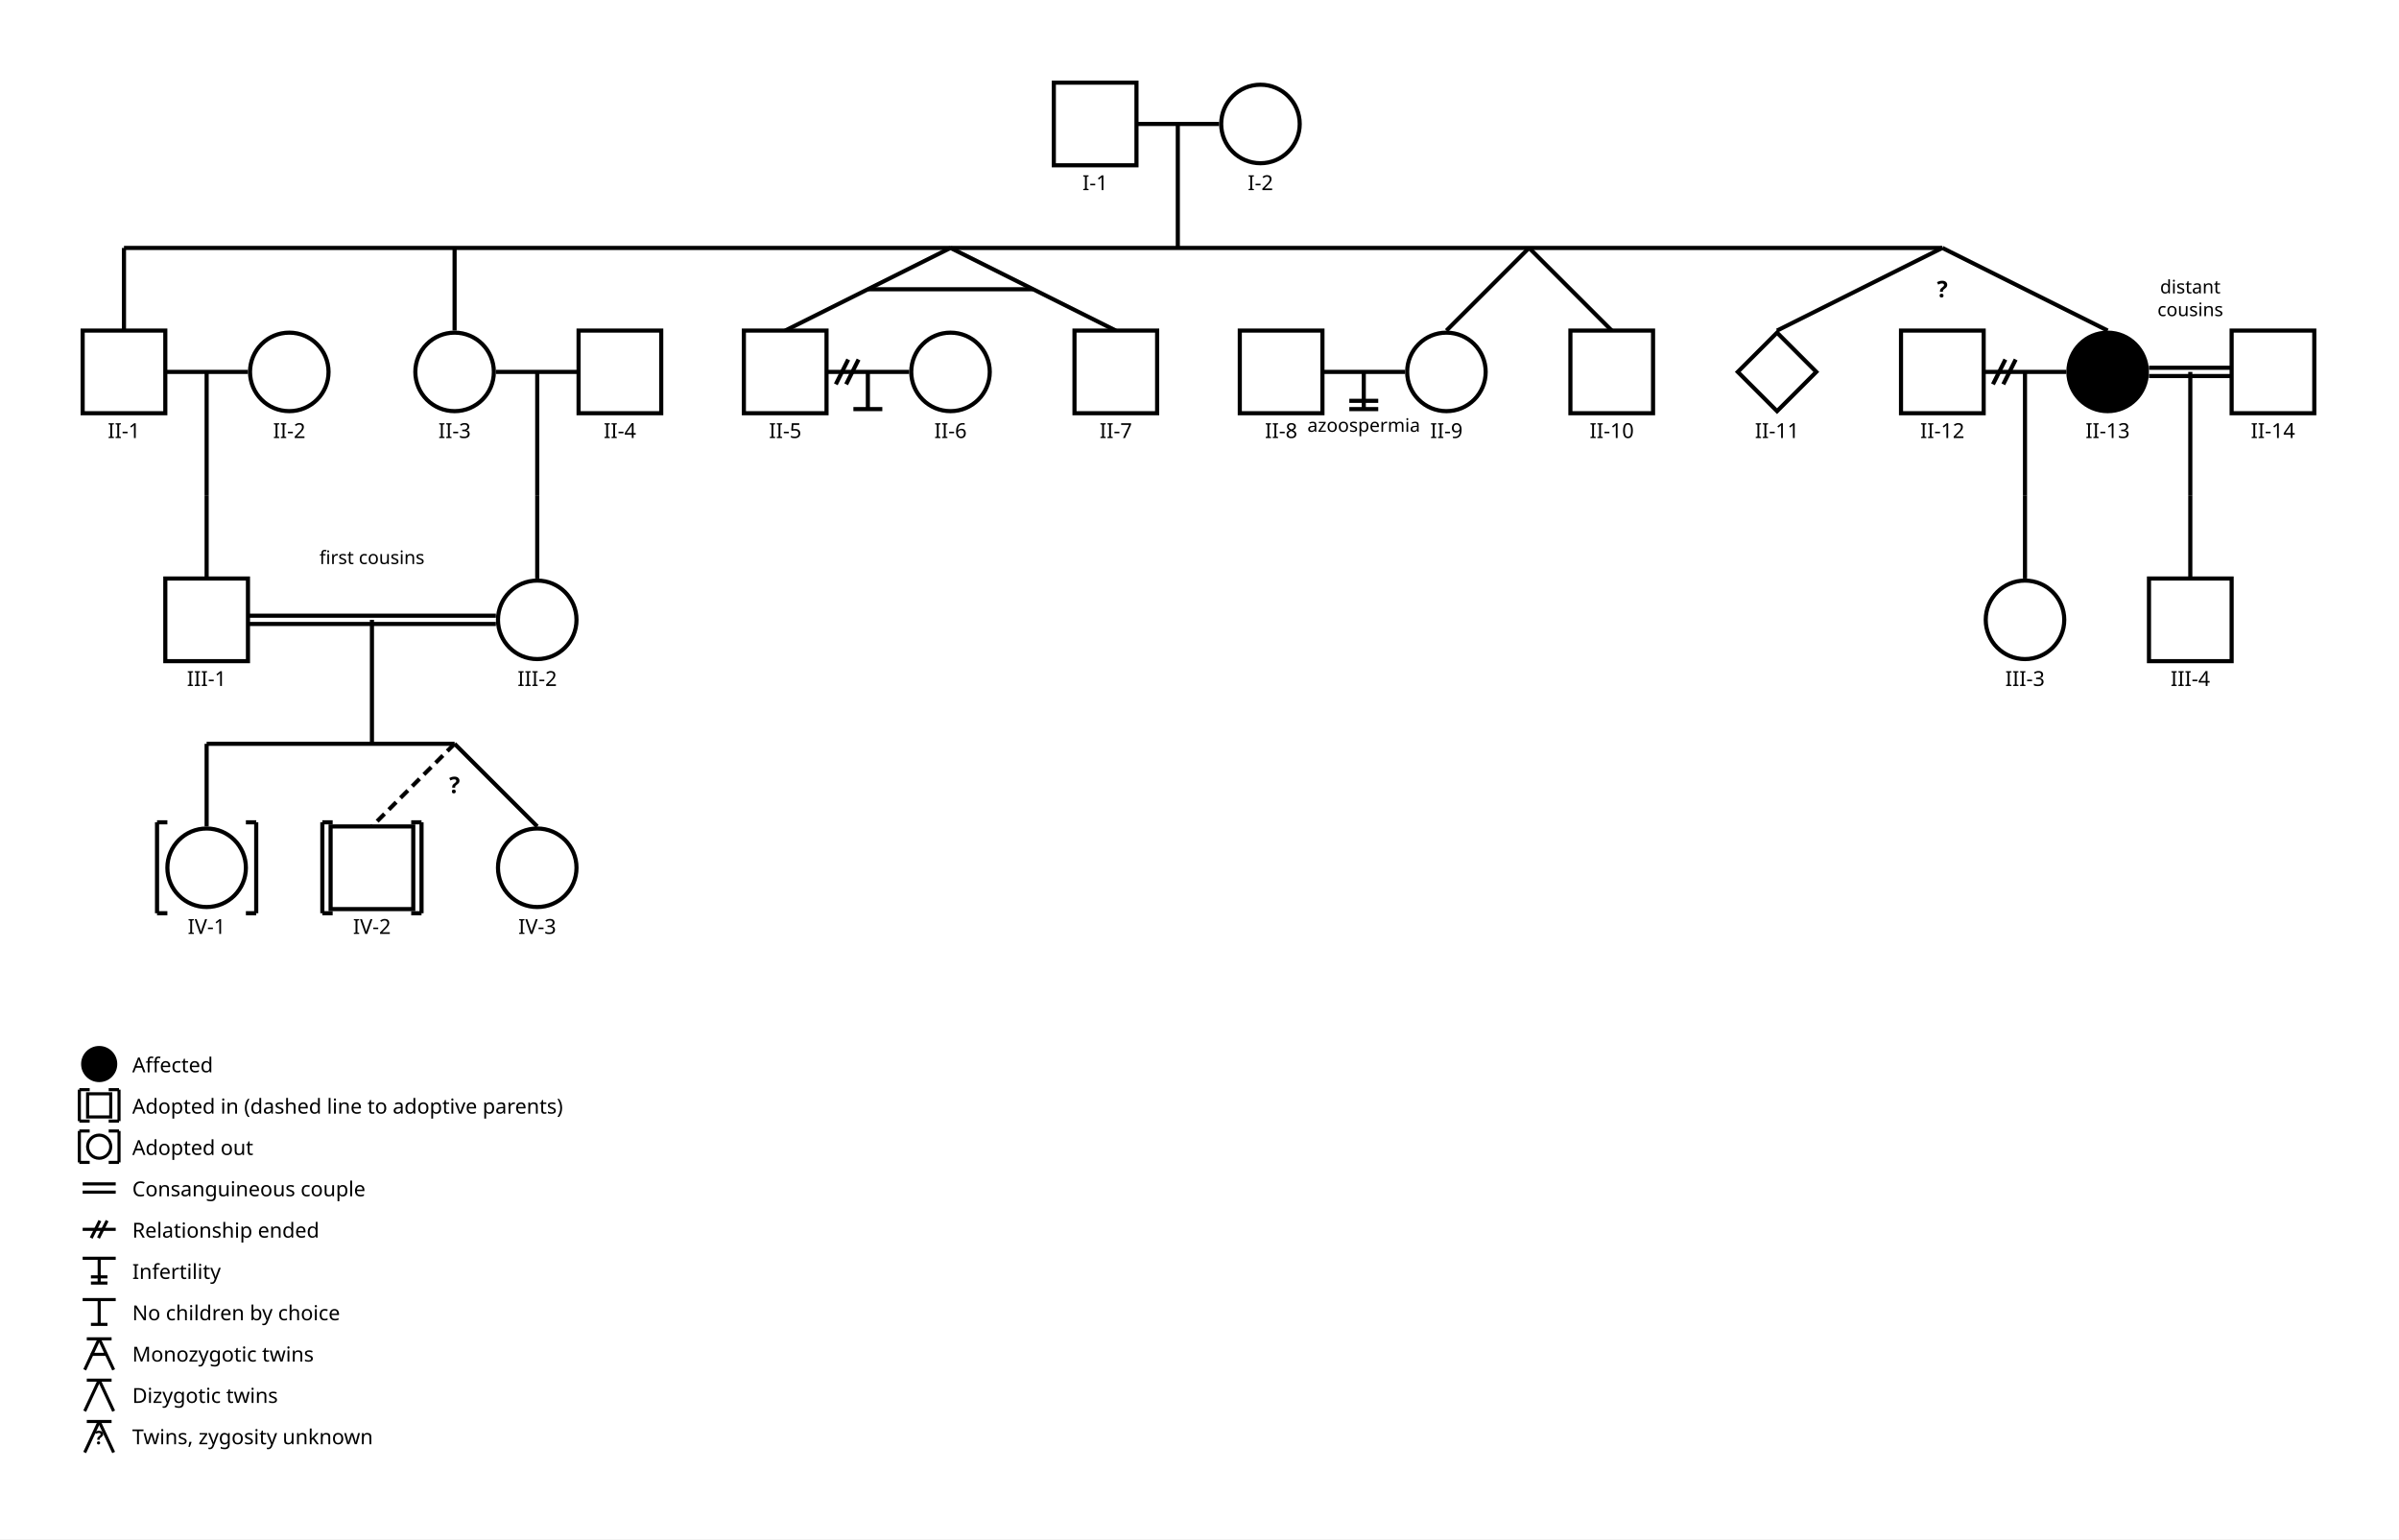
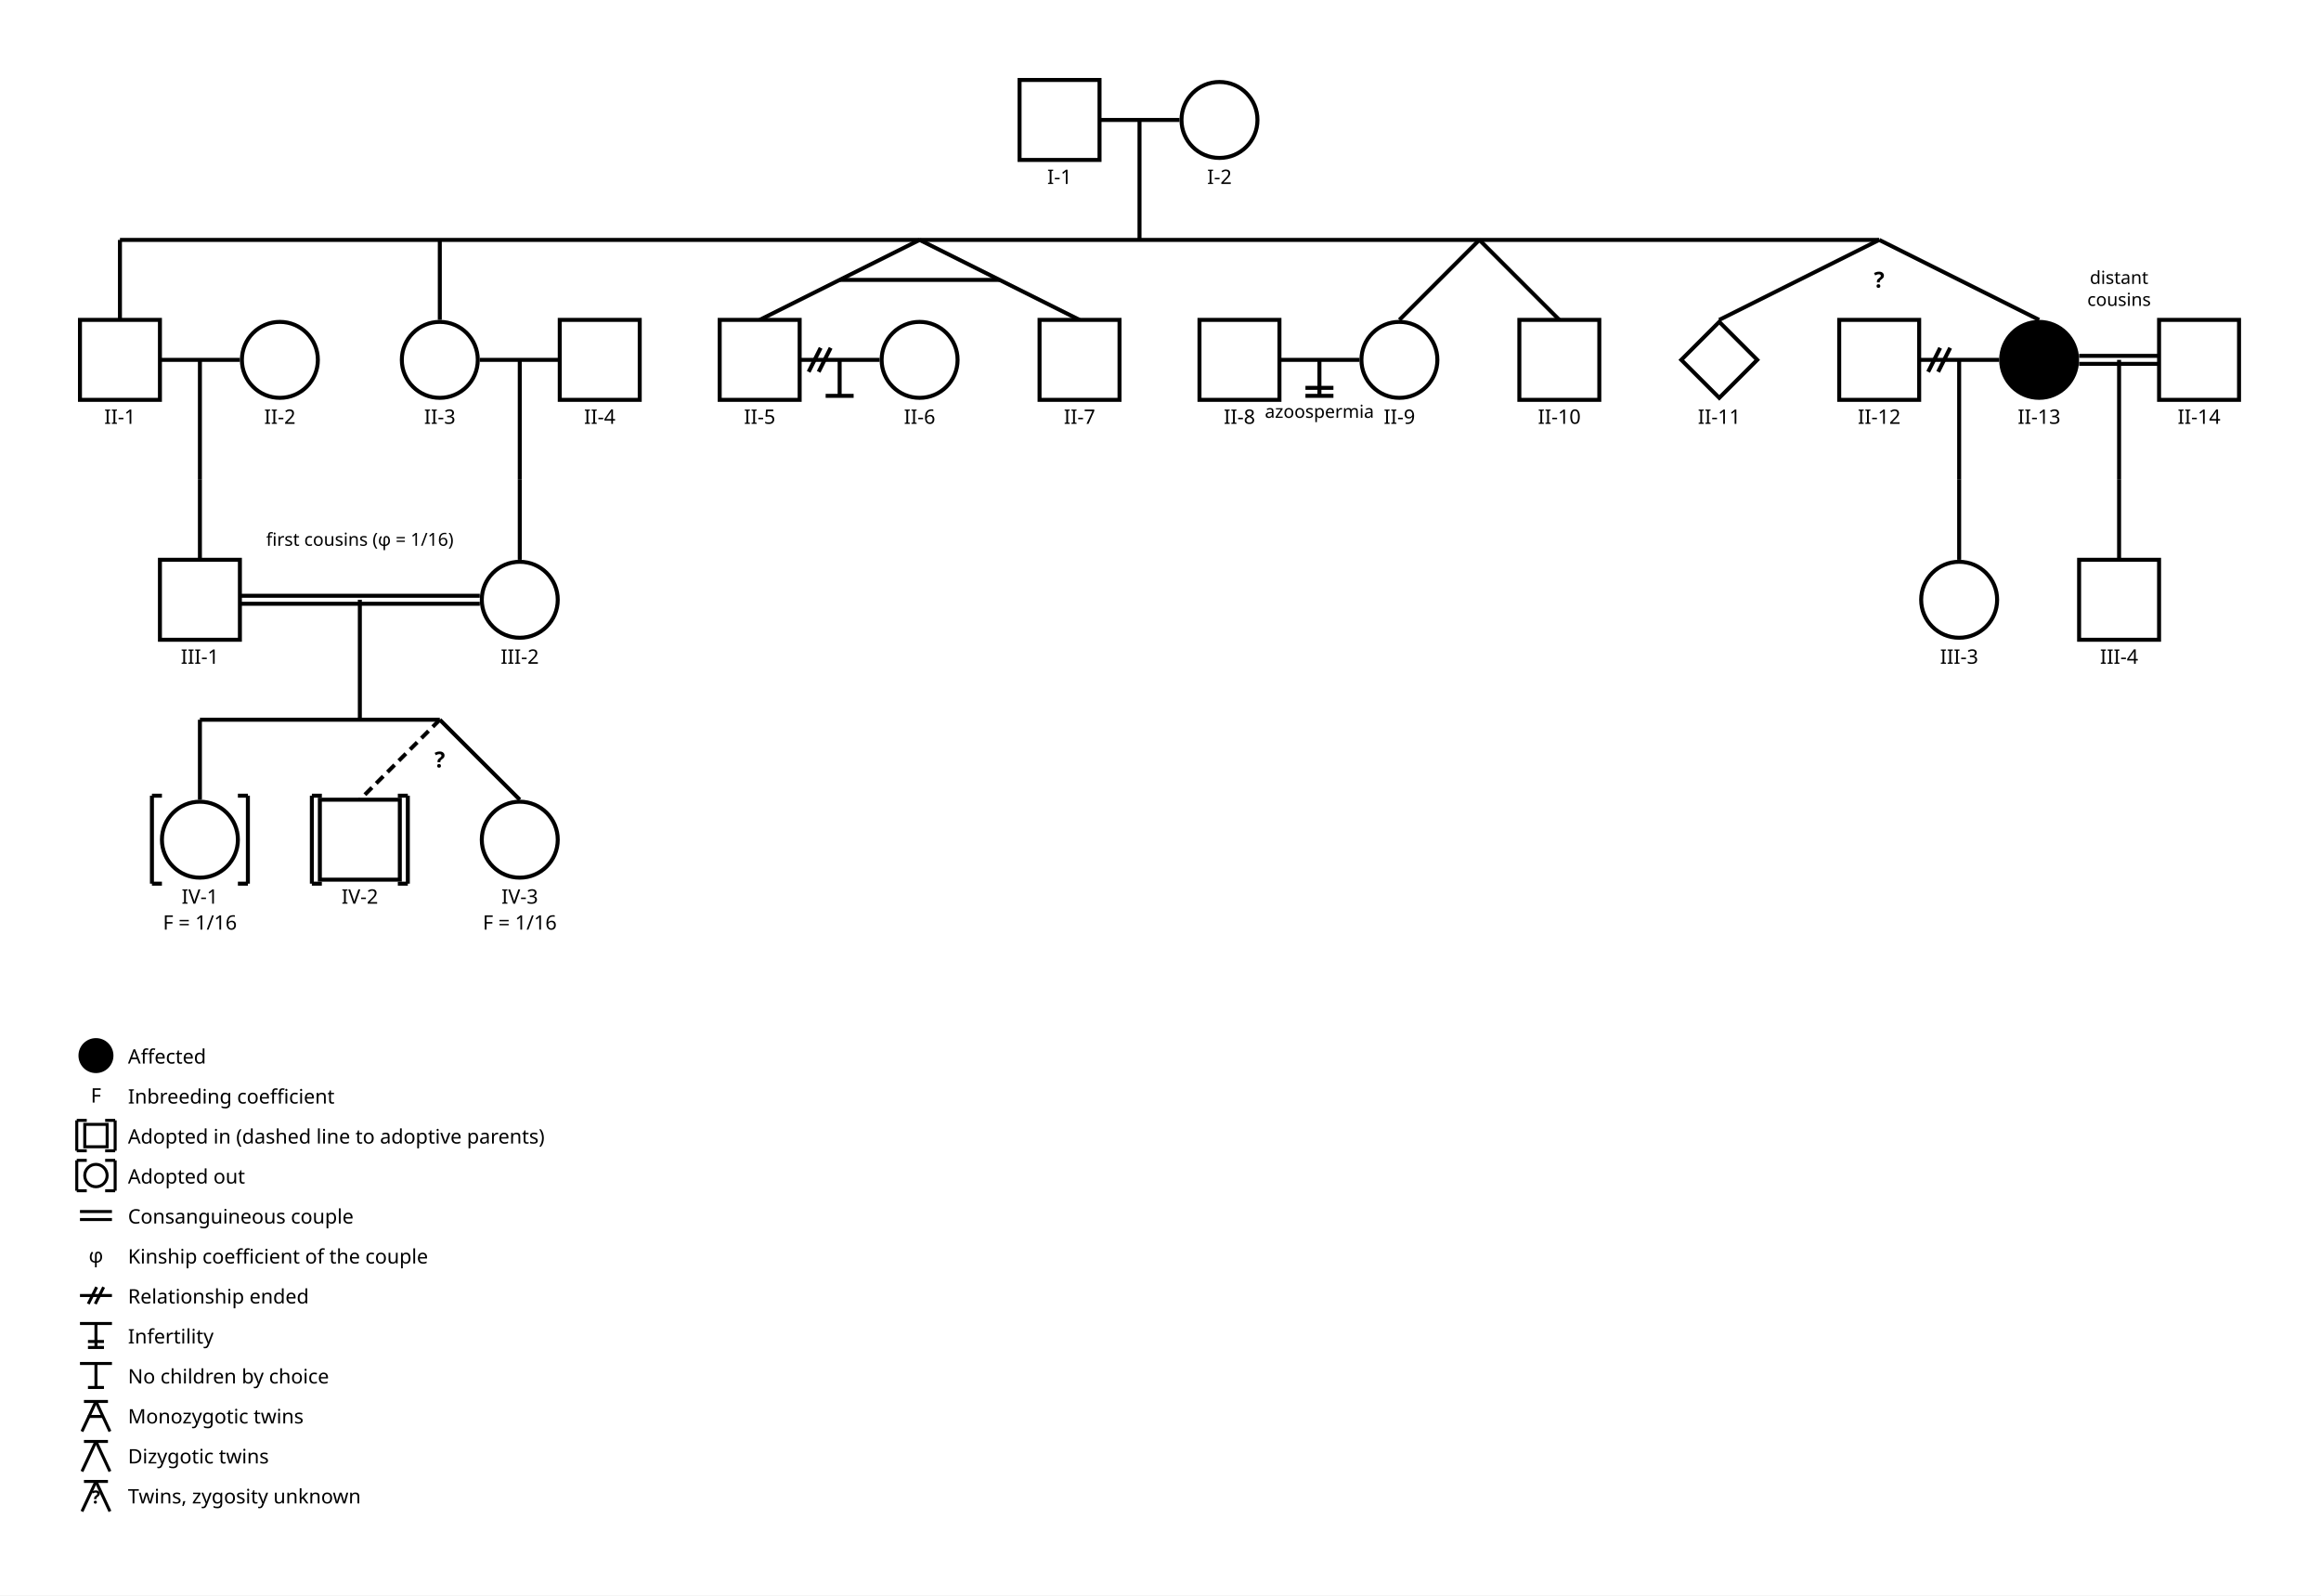
- <svg xmlns="http://www.w3.org/2000/svg" width="1161" height="745" viewBox="0 0 1161 745">
+ <svg xmlns="http://www.w3.org/2000/svg" width="1161" height="798" viewBox="0 0 1161 798">
  <defs>
    <marker id="proband-arrowhead" markerWidth="6" markerHeight="6" refX="6" refY="3" orient="auto">
      <path d="M 0 0 L 6 3 L 0 6 Z" fill="black" />
    </marker>
  </defs>
-   <rect width="1161" height="745" fill="white" />
+   <rect width="1161" height="798" fill="white" />
  <g transform="translate(60 60)">
    <g class="couple-lines">
      <path d="M 490 0 L 530 0" stroke="black" stroke-width="2" fill="none" />
      <path d="M 20 120 L 60 120" stroke="black" stroke-width="2" fill="none" />
      <path d="M 180 120 L 220 120" stroke="black" stroke-width="2" fill="none" />
      <path d="M 340 120 L 380 120" stroke="black" stroke-width="2" fill="none" />
      <line class="mark" x1="344.5" y1="126" x2="350.5" y2="114" stroke="black" stroke-width="2" />
      <line class="mark" x1="349.5" y1="126" x2="355.5" y2="114" stroke="black" stroke-width="2" />
      <line class="mark" x1="360" y1="120" x2="360" y2="138" stroke="black" stroke-width="2" />
      <line class="mark" x1="353" y1="138" x2="367" y2="138" stroke="black" stroke-width="2" />
      <path d="M 580 120 L 620 120" stroke="black" stroke-width="2" fill="none" />
      <line class="mark" x1="600" y1="120" x2="600" y2="138" stroke="black" stroke-width="2" />
      <line class="mark" x1="593" y1="138" x2="607" y2="138" stroke="black" stroke-width="2" />
      <line class="mark" x1="593" y1="134" x2="607" y2="134" stroke="black" stroke-width="2" />
      <text x="600" y="149" text-anchor="middle" font-family="sans-serif" font-size="9" fill="black">azoospermia</text>
      <path d="M 900 120 L 940 120" stroke="black" stroke-width="2" fill="none" />
      <line class="mark" x1="904.5" y1="126" x2="910.5" y2="114" stroke="black" stroke-width="2" />
      <line class="mark" x1="909.5" y1="126" x2="915.5" y2="114" stroke="black" stroke-width="2" />
      <path d="M 980 118 L 1020 118" stroke="black" stroke-width="2" fill="none" />
      <path d="M 980 122 L 1020 122" stroke="black" stroke-width="2" fill="none" />
      <path d="M 60 238 L 180 238" stroke="black" stroke-width="2" fill="none" />
      <path d="M 60 242 L 180 242" stroke="black" stroke-width="2" fill="none" />
    </g>
    <g class="sibship-lines">
      <line x1="510" y1="0" x2="510" y2="60" stroke="black" stroke-width="2" />
      <line x1="0" y1="60" x2="880" y2="60" stroke="black" stroke-width="2" />
      <line x1="0" y1="60" x2="0" y2="100" stroke="black" stroke-width="2" />
      <line x1="160" y1="60" x2="160" y2="100" stroke="black" stroke-width="2" />
      <line x1="400" y1="60" x2="320" y2="100" stroke="black" stroke-width="2" />
      <line x1="400" y1="60" x2="480" y2="100" stroke="black" stroke-width="2" />
      <line x1="680" y1="60" x2="640" y2="100" stroke="black" stroke-width="2" />
      <line x1="680" y1="60" x2="720" y2="100" stroke="black" stroke-width="2" />
      <line x1="880" y1="60" x2="800" y2="100" stroke="black" stroke-width="2" />
      <line x1="880" y1="60" x2="960" y2="100" stroke="black" stroke-width="2" />
      <line class="mark" x1="360" y1="80" x2="440" y2="80" stroke="black" stroke-width="2" />
      <text x="880" y="83.85" text-anchor="middle" font-family="sans-serif" font-size="11" font-weight="bold" fill="black">?</text>
      <line x1="40" y1="120" x2="40" y2="180" stroke="black" stroke-width="2" />
      <line x1="40" y1="180" x2="40" y2="180" stroke="black" stroke-width="2" />
      <line x1="40" y1="180" x2="40" y2="220" stroke="black" stroke-width="2" />
      <line x1="200" y1="120" x2="200" y2="180" stroke="black" stroke-width="2" />
      <line x1="200" y1="180" x2="200" y2="180" stroke="black" stroke-width="2" />
      <line x1="200" y1="180" x2="200" y2="220" stroke="black" stroke-width="2" />
      <line x1="920" y1="120" x2="920" y2="180" stroke="black" stroke-width="2" />
      <line x1="920" y1="180" x2="920" y2="180" stroke="black" stroke-width="2" />
      <line x1="920" y1="180" x2="920" y2="220" stroke="black" stroke-width="2" />
      <line x1="1000" y1="120" x2="1000" y2="180" stroke="black" stroke-width="2" />
      <line x1="1000" y1="180" x2="1000" y2="180" stroke="black" stroke-width="2" />
      <line x1="1000" y1="180" x2="1000" y2="220" stroke="black" stroke-width="2" />
      <line x1="120" y1="240" x2="120" y2="300" stroke="black" stroke-width="2" />
      <line x1="40" y1="300" x2="160" y2="300" stroke="black" stroke-width="2" />
      <line x1="40" y1="300" x2="40" y2="340" stroke="black" stroke-width="2" />
      <line x1="160" y1="300" x2="200" y2="340" stroke="black" stroke-width="2" />
      <line x1="160" y1="300" x2="120" y2="340" stroke="black" stroke-width="2" stroke-dasharray="5 3" />
      <text x="160" y="323.85" text-anchor="middle" font-family="sans-serif" font-size="11" font-weight="bold" fill="black">?</text>
    </g>
    <g class="assisted-lines">
</g>
    <g class="duplicate-arcs">
</g>
    <g class="symbols">
      <g transform="translate(470 0)">
        <rect x="-20" y="-20" width="40" height="40" stroke="black" stroke-width="2" fill="white" />
      </g>
      <g transform="translate(550 0)">
        <circle cx="0" cy="0" r="19" stroke="black" stroke-width="2" fill="white" />
      </g>
      <g transform="translate(0 120)">
        <rect x="-20" y="-20" width="40" height="40" stroke="black" stroke-width="2" fill="white" />
      </g>
      <g transform="translate(80 120)">
        <circle cx="0" cy="0" r="19" stroke="black" stroke-width="2" fill="white" />
      </g>
      <g transform="translate(160 120)">
        <circle cx="0" cy="0" r="19" stroke="black" stroke-width="2" fill="white" />
      </g>
      <g transform="translate(240 120)">
        <rect x="-20" y="-20" width="40" height="40" stroke="black" stroke-width="2" fill="white" />
      </g>
      <g transform="translate(320 120)">
        <rect x="-20" y="-20" width="40" height="40" stroke="black" stroke-width="2" fill="white" />
      </g>
      <g transform="translate(400 120)">
        <circle cx="0" cy="0" r="19" stroke="black" stroke-width="2" fill="white" />
      </g>
      <g transform="translate(480 120)">
        <rect x="-20" y="-20" width="40" height="40" stroke="black" stroke-width="2" fill="white" />
      </g>
      <g transform="translate(560 120)">
        <rect x="-20" y="-20" width="40" height="40" stroke="black" stroke-width="2" fill="white" />
      </g>
      <g transform="translate(640 120)">
        <circle cx="0" cy="0" r="19" stroke="black" stroke-width="2" fill="white" />
      </g>
      <g transform="translate(720 120)">
        <rect x="-20" y="-20" width="40" height="40" stroke="black" stroke-width="2" fill="white" />
      </g>
      <g transform="translate(800 120)">
        <polygon points="0,-19 19,0 0,19 -19,0" stroke="black" stroke-width="2" fill="white" />
      </g>
      <g transform="translate(880 120)">
        <rect x="-20" y="-20" width="40" height="40" stroke="black" stroke-width="2" fill="white" />
      </g>
      <g transform="translate(960 120)">
        <circle cx="0" cy="0" r="19" stroke="black" stroke-width="2" fill="black" />
      </g>
      <g transform="translate(1040 120)">
        <rect x="-20" y="-20" width="40" height="40" stroke="black" stroke-width="2" fill="white" />
      </g>
      <g transform="translate(40 240)">
        <rect x="-20" y="-20" width="40" height="40" stroke="black" stroke-width="2" fill="white" />
      </g>
      <g transform="translate(200 240)">
        <circle cx="0" cy="0" r="19" stroke="black" stroke-width="2" fill="white" />
      </g>
      <g transform="translate(920 240)">
        <circle cx="0" cy="0" r="19" stroke="black" stroke-width="2" fill="white" />
      </g>
      <g transform="translate(1000 240)">
        <rect x="-20" y="-20" width="40" height="40" stroke="black" stroke-width="2" fill="white" />
      </g>
      <g transform="translate(40 360)">
        <g data-adopted="out">
          <line x1="-24" y1="-22" x2="-24" y2="22" stroke="black" stroke-width="2" />
          <line x1="-24" y1="-22" x2="-19" y2="-22" stroke="black" stroke-width="2" />
          <line x1="-24" y1="22" x2="-19" y2="22" stroke="black" stroke-width="2" />
          <line x1="24" y1="-22" x2="24" y2="22" stroke="black" stroke-width="2" />
          <line x1="24" y1="-22" x2="19" y2="-22" stroke="black" stroke-width="2" />
          <line x1="24" y1="22" x2="19" y2="22" stroke="black" stroke-width="2" />
        </g>
        <circle cx="0" cy="0" r="19" stroke="black" stroke-width="2" fill="white" />
      </g>
      <g transform="translate(120 360)">
        <g data-adopted="in">
          <line x1="-24" y1="-22" x2="-24" y2="22" stroke="black" stroke-width="2" />
          <line x1="-24" y1="-22" x2="-19" y2="-22" stroke="black" stroke-width="2" />
          <line x1="-24" y1="22" x2="-19" y2="22" stroke="black" stroke-width="2" />
          <line x1="24" y1="-22" x2="24" y2="22" stroke="black" stroke-width="2" />
          <line x1="24" y1="-22" x2="19" y2="-22" stroke="black" stroke-width="2" />
          <line x1="24" y1="22" x2="19" y2="22" stroke="black" stroke-width="2" />
        </g>
        <rect x="-20" y="-20" width="40" height="40" stroke="black" stroke-width="2" fill="white" />
      </g>
      <g transform="translate(200 360)">
        <circle cx="0" cy="0" r="19" stroke="black" stroke-width="2" fill="white" />
      </g>
    </g>
    <g class="labels">
      <text x="470" y="32" text-anchor="middle" font-family="sans-serif" font-size="10" fill="black">I-1</text>
      <text x="550" y="32" text-anchor="middle" font-family="sans-serif" font-size="10" fill="black">I-2</text>
      <text x="0" y="152" text-anchor="middle" font-family="sans-serif" font-size="10" fill="black">II-1</text>
      <text x="80" y="152" text-anchor="middle" font-family="sans-serif" font-size="10" fill="black">II-2</text>
      <text x="160" y="152" text-anchor="middle" font-family="sans-serif" font-size="10" fill="black">II-3</text>
      <text x="240" y="152" text-anchor="middle" font-family="sans-serif" font-size="10" fill="black">II-4</text>
      <text x="320" y="152" text-anchor="middle" font-family="sans-serif" font-size="10" fill="black">II-5</text>
      <text x="400" y="152" text-anchor="middle" font-family="sans-serif" font-size="10" fill="black">II-6</text>
      <text x="480" y="152" text-anchor="middle" font-family="sans-serif" font-size="10" fill="black">II-7</text>
      <text x="560" y="152" text-anchor="middle" font-family="sans-serif" font-size="10" fill="black">II-8</text>
      <text x="640" y="152" text-anchor="middle" font-family="sans-serif" font-size="10" fill="black">II-9</text>
      <text x="720" y="152" text-anchor="middle" font-family="sans-serif" font-size="10" fill="black">II-10</text>
      <text x="800" y="152" text-anchor="middle" font-family="sans-serif" font-size="10" fill="black">II-11</text>
      <text x="880" y="152" text-anchor="middle" font-family="sans-serif" font-size="10" fill="black">II-12</text>
      <text x="960" y="152" text-anchor="middle" font-family="sans-serif" font-size="10" fill="black">II-13</text>
      <text x="1040" y="152" text-anchor="middle" font-family="sans-serif" font-size="10" fill="black">II-14</text>
      <text x="40" y="272" text-anchor="middle" font-family="sans-serif" font-size="10" fill="black">III-1</text>
      <text x="200" y="272" text-anchor="middle" font-family="sans-serif" font-size="10" fill="black">III-2</text>
      <text x="920" y="272" text-anchor="middle" font-family="sans-serif" font-size="10" fill="black">III-3</text>
      <text x="1000" y="272" text-anchor="middle" font-family="sans-serif" font-size="10" fill="black">III-4</text>
      <text x="40" y="392" text-anchor="middle" font-family="sans-serif" font-size="10" fill="black">IV-1</text>
+       <rect x="14.8" y="395" width="50.4" height="13" fill="white" />
+       <text x="40" y="405" text-anchor="middle" font-family="sans-serif" font-size="10" fill="black">F = 1/16</text>
      <text x="120" y="392" text-anchor="middle" font-family="sans-serif" font-size="10" fill="black">IV-2</text>
      <text x="200" y="392" text-anchor="middle" font-family="sans-serif" font-size="10" fill="black">IV-3</text>
+       <rect x="174.8" y="395" width="50.4" height="13" fill="white" />
+       <text x="200" y="405" text-anchor="middle" font-family="sans-serif" font-size="10" fill="black">F = 1/16</text>
    </g>
    <g class="consanguinity-labels">
      <text x="1000" y="82" text-anchor="middle" font-family="sans-serif" font-size="9" fill="black">distant</text>
      <text x="1000" y="93" text-anchor="middle" font-family="sans-serif" font-size="9" fill="black">cousins</text>
-       <text x="120" y="213" text-anchor="middle" font-family="sans-serif" font-size="9" fill="black">first cousins</text>
+       <text x="120" y="213" text-anchor="middle" font-family="sans-serif" font-size="9" fill="black">first cousins (φ = 1/16)</text>
    </g>
  </g>
-   <g class="pedigree-key" transform="translate(0 505)">
+   <g class="pedigree-key" transform="translate(0 518)">
    <circle cx="48" cy="10" r="8" fill="black" stroke="black" stroke-width="1.5" />
    <text x="64" y="14" font-family="sans-serif" font-size="10" fill="black">Affected</text>
-     <line x1="38.4" y1="22.4" x2="38.4" y2="37.6" stroke="black" stroke-width="1.5" />
-     <line x1="38.4" y1="22.4" x2="43.4" y2="22.4" stroke="black" stroke-width="1.5" />
-     <line x1="38.4" y1="37.6" x2="43.4" y2="37.6" stroke="black" stroke-width="1.5" />
-     <line x1="57.6" y1="22.4" x2="57.6" y2="37.6" stroke="black" stroke-width="1.5" />
-     <line x1="57.6" y1="22.4" x2="52.6" y2="22.4" stroke="black" stroke-width="1.5" />
-     <line x1="57.6" y1="37.6" x2="52.6" y2="37.6" stroke="black" stroke-width="1.5" />
-     <rect x="42.4" y="24.4" width="11.2" height="11.2" fill="white" stroke="black" stroke-width="1.5" />
-     <text x="64" y="34" font-family="sans-serif" font-size="10" fill="black">Adopted in (dashed line to adoptive parents)</text>
+     <text x="48" y="33.5" text-anchor="middle" font-family="sans-serif" font-size="10" fill="black">F</text>
+     <text x="64" y="34" font-family="sans-serif" font-size="10" fill="black">Inbreeding coefficient</text>
    <line x1="38.4" y1="42.4" x2="38.4" y2="57.6" stroke="black" stroke-width="1.5" />
    <line x1="38.4" y1="42.4" x2="43.4" y2="42.4" stroke="black" stroke-width="1.5" />
    <line x1="38.4" y1="57.6" x2="43.4" y2="57.6" stroke="black" stroke-width="1.5" />
    <line x1="57.6" y1="42.4" x2="57.6" y2="57.6" stroke="black" stroke-width="1.5" />
    <line x1="57.6" y1="42.4" x2="52.6" y2="42.4" stroke="black" stroke-width="1.5" />
    <line x1="57.6" y1="57.6" x2="52.6" y2="57.6" stroke="black" stroke-width="1.5" />
-     <circle cx="48" cy="50" r="5.6" fill="white" stroke="black" stroke-width="1.5" />
-     <text x="64" y="54" font-family="sans-serif" font-size="10" fill="black">Adopted out</text>
-     <line x1="40" y1="68" x2="56" y2="68" stroke="black" stroke-width="1.5" />
-     <line x1="40" y1="72" x2="56" y2="72" stroke="black" stroke-width="1.5" />
-     <text x="64" y="74" font-family="sans-serif" font-size="10" fill="black">Consanguineous couple</text>
-     <line x1="40" y1="90" x2="56" y2="90" stroke="black" stroke-width="1.5" />
-     <line x1="44.15" y1="94.2" x2="48.35" y2="85.8" stroke="black" stroke-width="1.5" />
-     <line x1="47.65" y1="94.2" x2="51.85" y2="85.8" stroke="black" stroke-width="1.5" />
-     <text x="64" y="94" font-family="sans-serif" font-size="10" fill="black">Relationship ended</text>
-     <line x1="40" y1="104" x2="56" y2="104" stroke="black" stroke-width="1.5" />
-     <line x1="48" y1="104" x2="48" y2="116" stroke="black" stroke-width="1.5" />
-     <line x1="44" y1="116" x2="52" y2="116" stroke="black" stroke-width="1.5" />
-     <line x1="44" y1="113" x2="52" y2="113" stroke="black" stroke-width="1.5" />
-     <text x="64" y="114" font-family="sans-serif" font-size="10" fill="black">Infertility</text>
-     <line x1="40" y1="124" x2="56" y2="124" stroke="black" stroke-width="1.5" />
-     <line x1="48" y1="124" x2="48" y2="136" stroke="black" stroke-width="1.5" />
-     <line x1="44" y1="136" x2="52" y2="136" stroke="black" stroke-width="1.5" />
-     <text x="64" y="134" font-family="sans-serif" font-size="10" fill="black">No children by choice</text>
-     <line x1="42" y1="143" x2="54" y2="143" stroke="black" stroke-width="1.5" />
-     <line x1="48" y1="143" x2="41" y2="158" stroke="black" stroke-width="1.5" />
-     <line x1="48" y1="143" x2="55" y2="158" stroke="black" stroke-width="1.5" />
-     <line x1="44" y1="150.5" x2="52" y2="150.5" stroke="black" stroke-width="1.5" />
-     <text x="64" y="154" font-family="sans-serif" font-size="10" fill="black">Monozygotic twins</text>
-     <line x1="42" y1="163" x2="54" y2="163" stroke="black" stroke-width="1.5" />
-     <line x1="48" y1="163" x2="41" y2="178" stroke="black" stroke-width="1.5" />
-     <line x1="48" y1="163" x2="55" y2="178" stroke="black" stroke-width="1.5" />
-     <text x="64" y="174" font-family="sans-serif" font-size="10" fill="black">Dizygotic twins</text>
+     <rect x="42.4" y="44.4" width="11.2" height="11.2" fill="white" stroke="black" stroke-width="1.5" />
+     <text x="64" y="54" font-family="sans-serif" font-size="10" fill="black">Adopted in (dashed line to adoptive parents)</text>
+     <line x1="38.4" y1="62.4" x2="38.4" y2="77.6" stroke="black" stroke-width="1.5" />
+     <line x1="38.4" y1="62.4" x2="43.4" y2="62.4" stroke="black" stroke-width="1.5" />
+     <line x1="38.4" y1="77.6" x2="43.4" y2="77.6" stroke="black" stroke-width="1.5" />
+     <line x1="57.6" y1="62.4" x2="57.6" y2="77.6" stroke="black" stroke-width="1.5" />
+     <line x1="57.6" y1="62.4" x2="52.6" y2="62.4" stroke="black" stroke-width="1.5" />
+     <line x1="57.6" y1="77.6" x2="52.6" y2="77.6" stroke="black" stroke-width="1.5" />
+     <circle cx="48" cy="70" r="5.6" fill="white" stroke="black" stroke-width="1.5" />
+     <text x="64" y="74" font-family="sans-serif" font-size="10" fill="black">Adopted out</text>
+     <line x1="40" y1="88" x2="56" y2="88" stroke="black" stroke-width="1.5" />
+     <line x1="40" y1="92" x2="56" y2="92" stroke="black" stroke-width="1.5" />
+     <text x="64" y="94" font-family="sans-serif" font-size="10" fill="black">Consanguineous couple</text>
+     <text x="48" y="113.5" text-anchor="middle" font-family="sans-serif" font-size="10" fill="black">φ</text>
+     <text x="64" y="114" font-family="sans-serif" font-size="10" fill="black">Kinship coefficient of the couple</text>
+     <line x1="40" y1="130" x2="56" y2="130" stroke="black" stroke-width="1.5" />
+     <line x1="44.15" y1="134.2" x2="48.35" y2="125.8" stroke="black" stroke-width="1.5" />
+     <line x1="47.65" y1="134.2" x2="51.85" y2="125.8" stroke="black" stroke-width="1.5" />
+     <text x="64" y="134" font-family="sans-serif" font-size="10" fill="black">Relationship ended</text>
+     <line x1="40" y1="144" x2="56" y2="144" stroke="black" stroke-width="1.5" />
+     <line x1="48" y1="144" x2="48" y2="156" stroke="black" stroke-width="1.5" />
+     <line x1="44" y1="156" x2="52" y2="156" stroke="black" stroke-width="1.5" />
+     <line x1="44" y1="153" x2="52" y2="153" stroke="black" stroke-width="1.5" />
+     <text x="64" y="154" font-family="sans-serif" font-size="10" fill="black">Infertility</text>
+     <line x1="40" y1="164" x2="56" y2="164" stroke="black" stroke-width="1.5" />
+     <line x1="48" y1="164" x2="48" y2="176" stroke="black" stroke-width="1.5" />
+     <line x1="44" y1="176" x2="52" y2="176" stroke="black" stroke-width="1.5" />
+     <text x="64" y="174" font-family="sans-serif" font-size="10" fill="black">No children by choice</text>
    <line x1="42" y1="183" x2="54" y2="183" stroke="black" stroke-width="1.5" />
    <line x1="48" y1="183" x2="41" y2="198" stroke="black" stroke-width="1.5" />
    <line x1="48" y1="183" x2="55" y2="198" stroke="black" stroke-width="1.5" />
-     <text x="48" y="194" text-anchor="middle" font-family="sans-serif" font-size="9" font-weight="bold" fill="black">?</text>
-     <text x="64" y="194" font-family="sans-serif" font-size="10" fill="black">Twins, zygosity unknown</text>
+     <line x1="44" y1="190.5" x2="52" y2="190.5" stroke="black" stroke-width="1.5" />
+     <text x="64" y="194" font-family="sans-serif" font-size="10" fill="black">Monozygotic twins</text>
+     <line x1="42" y1="203" x2="54" y2="203" stroke="black" stroke-width="1.5" />
+     <line x1="48" y1="203" x2="41" y2="218" stroke="black" stroke-width="1.5" />
+     <line x1="48" y1="203" x2="55" y2="218" stroke="black" stroke-width="1.5" />
+     <text x="64" y="214" font-family="sans-serif" font-size="10" fill="black">Dizygotic twins</text>
+     <line x1="42" y1="223" x2="54" y2="223" stroke="black" stroke-width="1.5" />
+     <line x1="48" y1="223" x2="41" y2="238" stroke="black" stroke-width="1.5" />
+     <line x1="48" y1="223" x2="55" y2="238" stroke="black" stroke-width="1.5" />
+     <text x="48" y="234" text-anchor="middle" font-family="sans-serif" font-size="9" font-weight="bold" fill="black">?</text>
+     <text x="64" y="234" font-family="sans-serif" font-size="10" fill="black">Twins, zygosity unknown</text>
  </g>
</svg>
